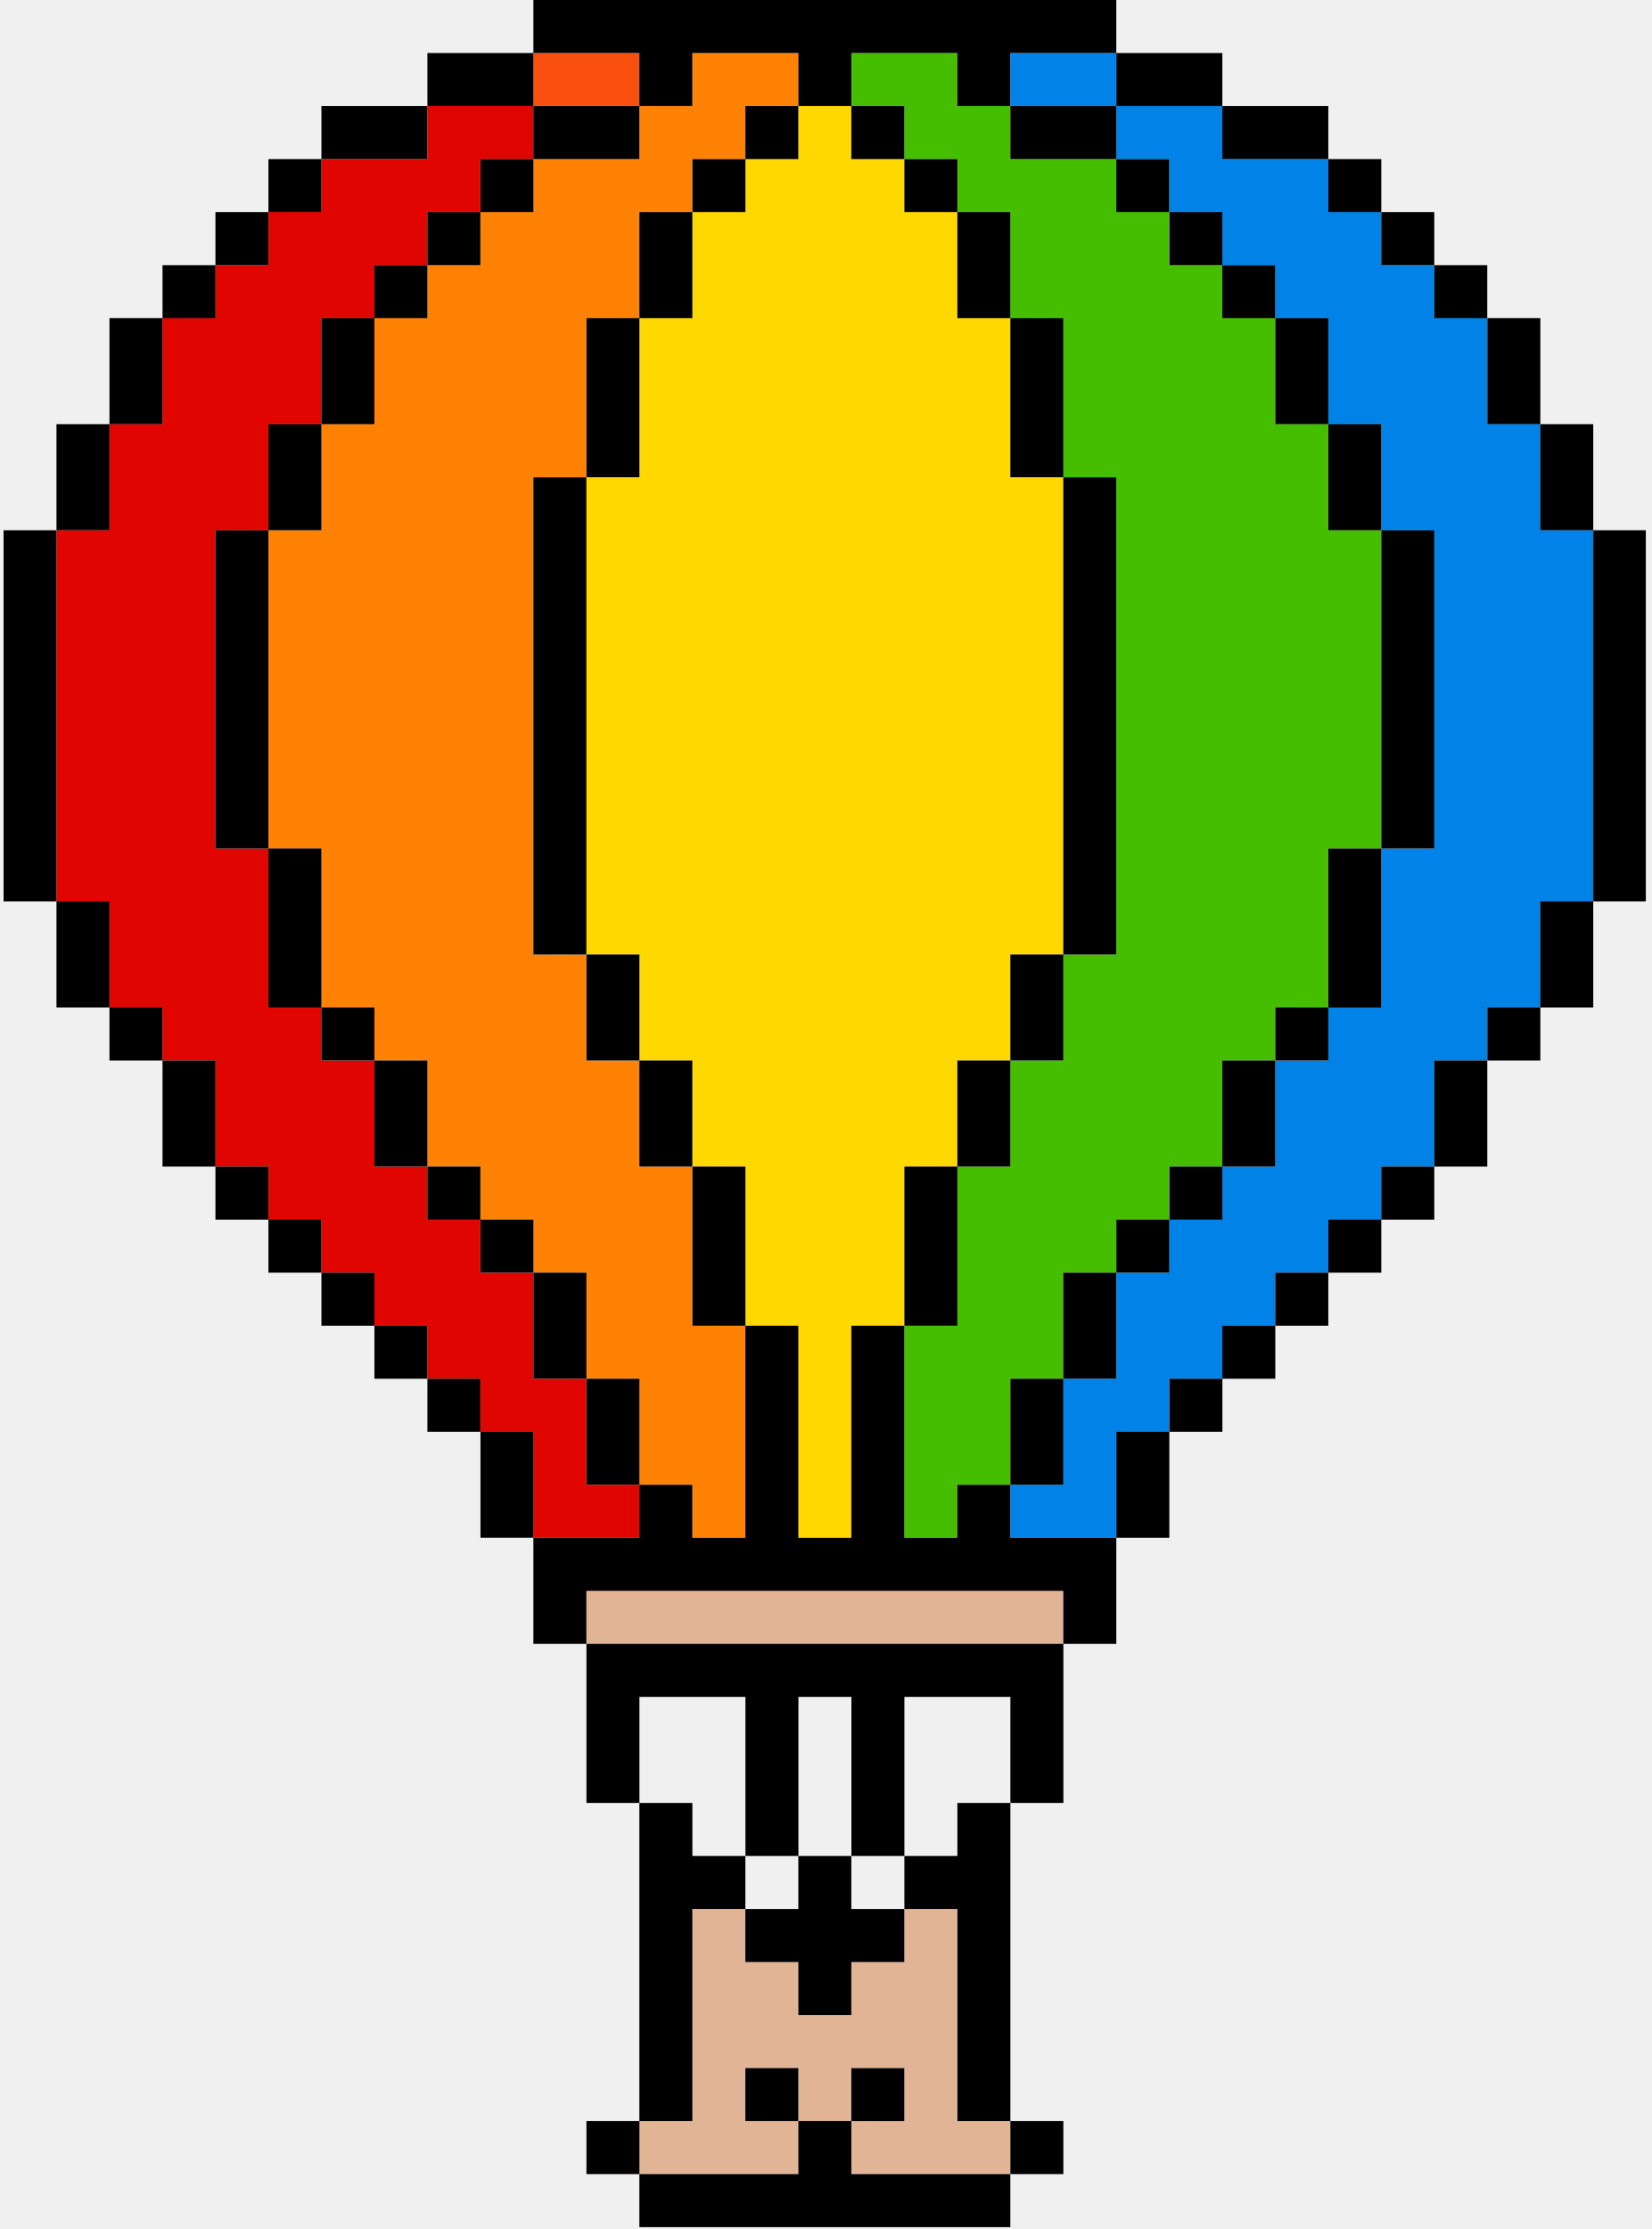
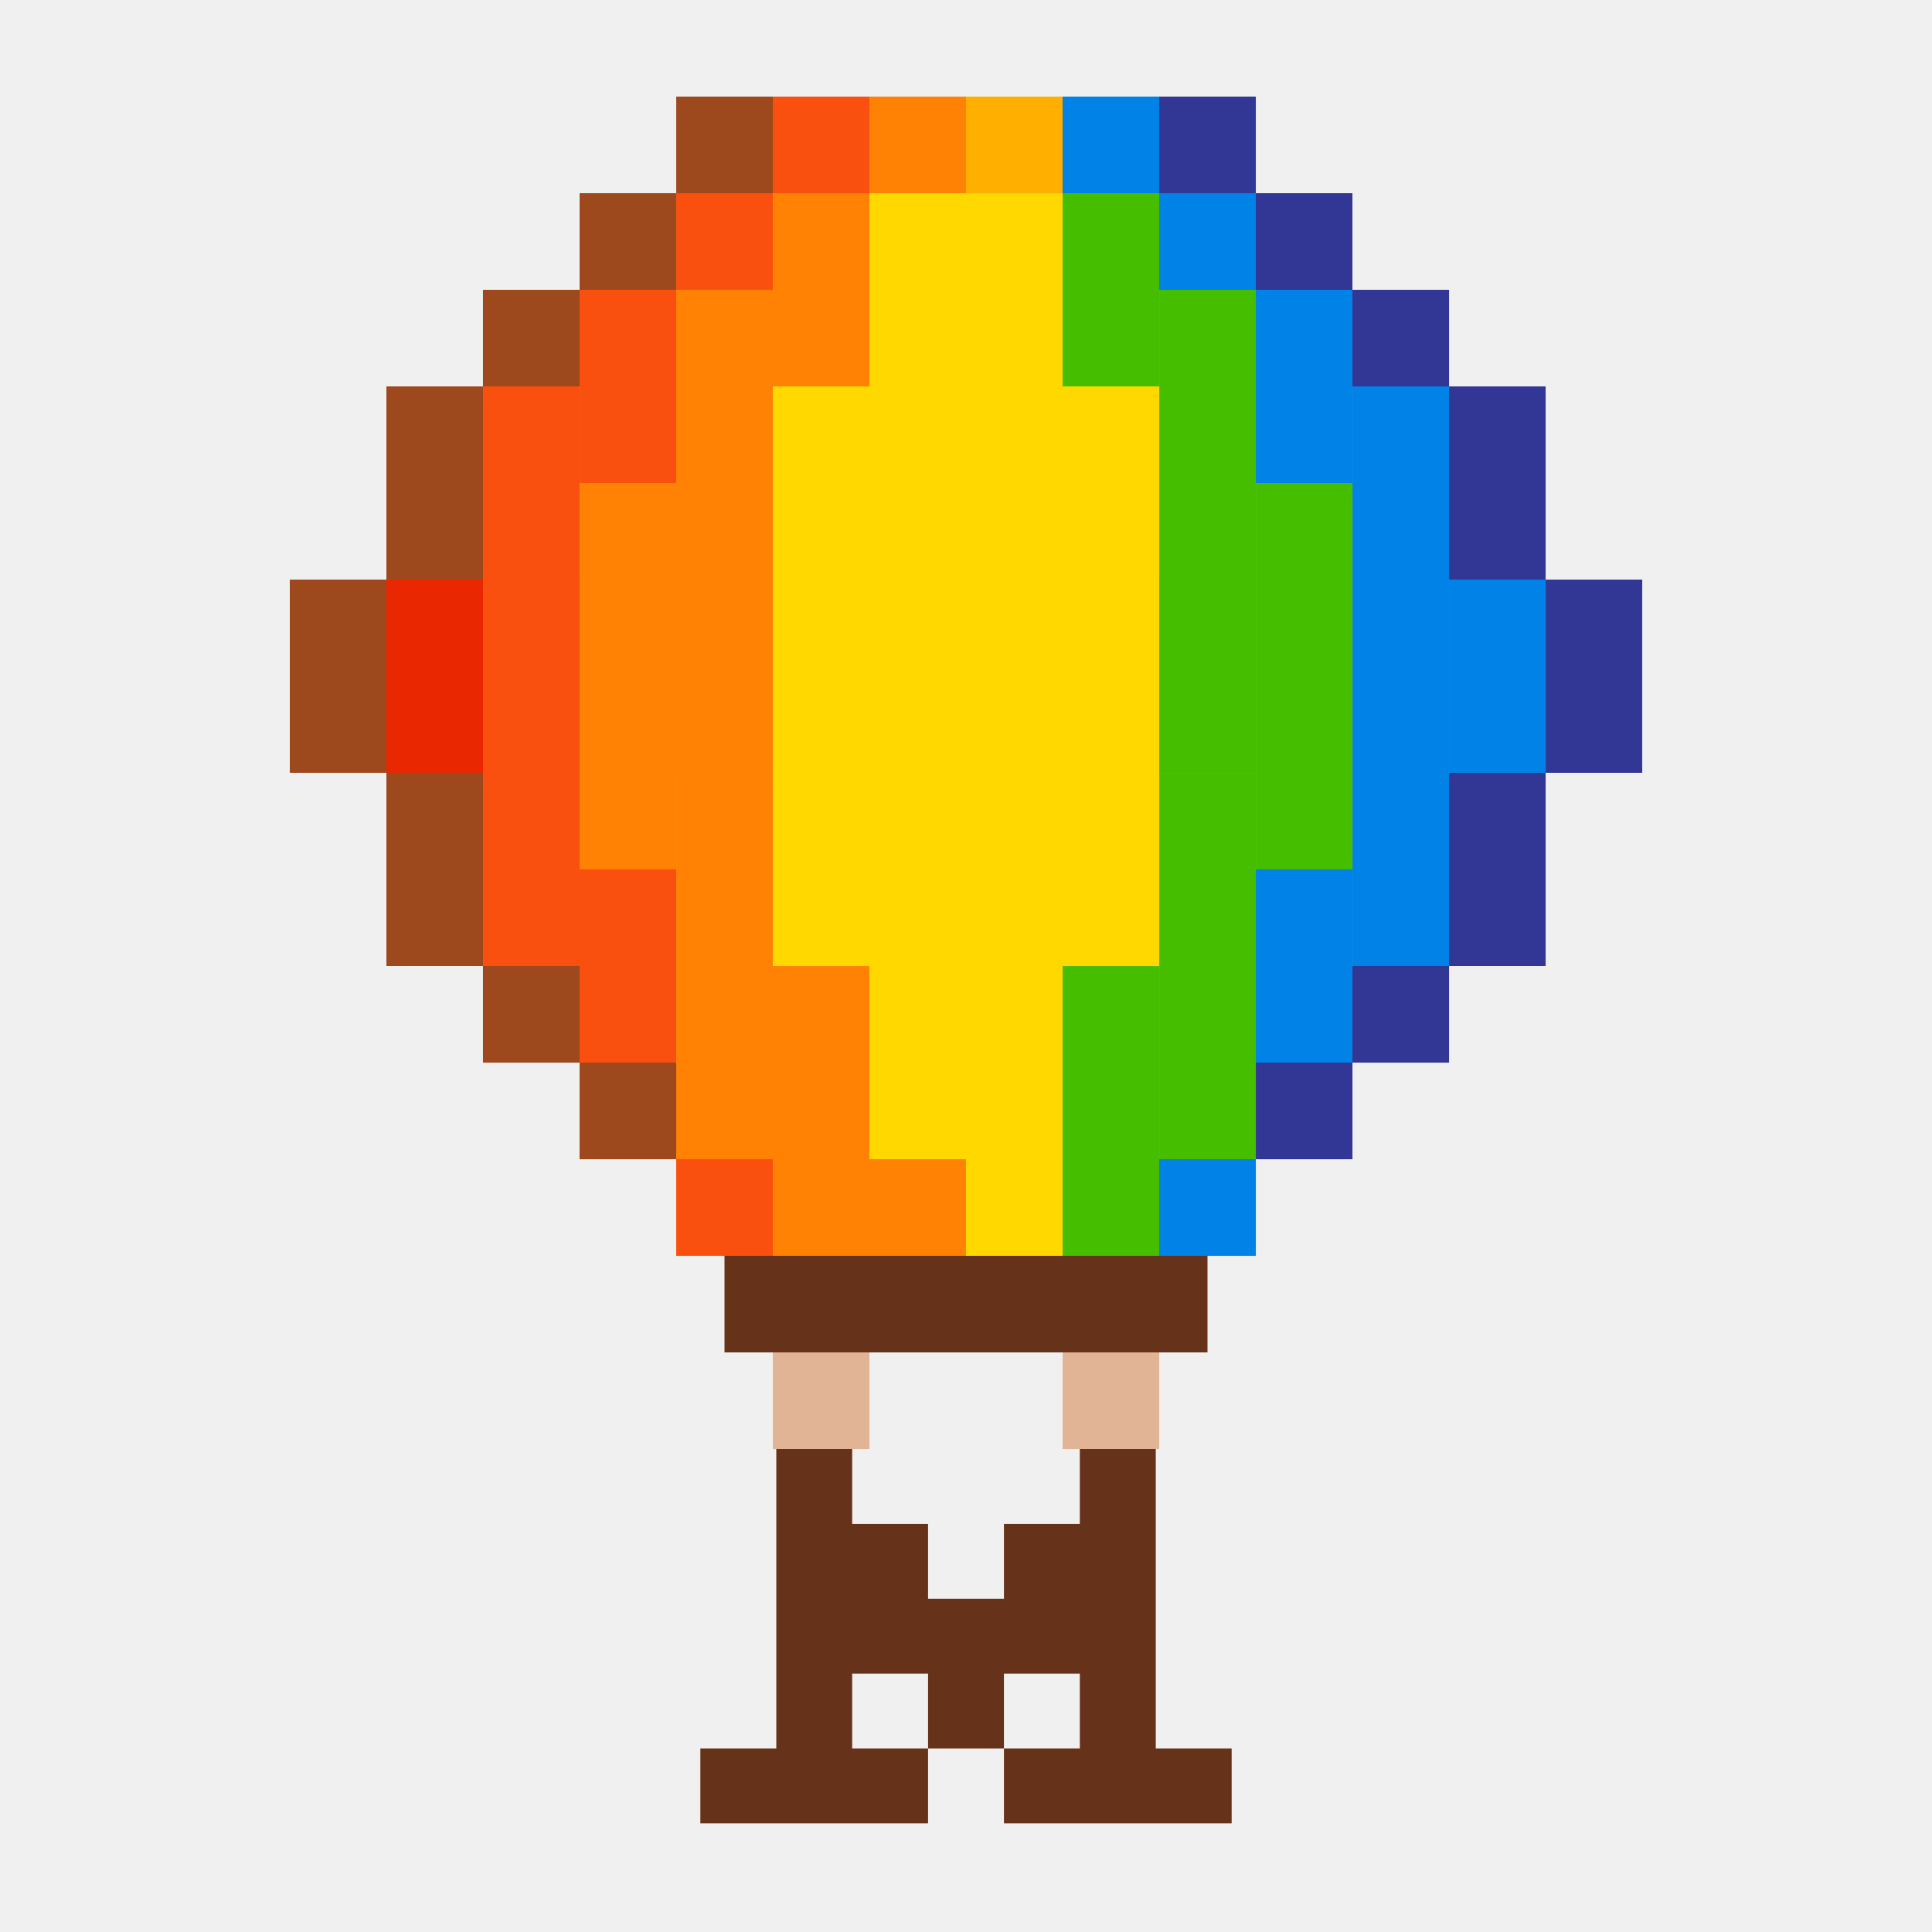
- <svg xmlns="http://www.w3.org/2000/svg" width="186" height="251" viewBox="0 0 186 251" fill="none">
-   <g clip-path="url(#clip0_3_4)">
-     <mask id="mask0_3_4" style="mask-type:luminance" maskUnits="userSpaceOnUse" x="0" y="0" width="186" height="251">
-       <path d="M185.393 0H0.393V250.795H185.393V0Z" fill="white" />
-     </mask>
-     <g mask="url(#mask0_3_4)">
-       <path d="M113.786 53.744V35.829H107.819V23.888H101.849V17.917H95.882V11.944H89.915V17.917H83.948V23.888H77.98V35.829H72.01V53.744H66.043V107.486H72.01V119.428H77.98V131.369H83.948V149.284H89.915V173.17H95.882V149.284H101.849V131.369H107.819V119.428H113.786V107.486H119.753V53.744H113.786Z" fill="#FFD800" />
-       <path d="M83.941 5.972H77.974V11.943H72.004V17.916H60.069V23.887H54.102V29.858H48.135V35.828H42.165V47.773H36.198V59.714H30.23V95.541H36.198V113.456H42.165V119.427H48.135V131.368H54.102V137.341H60.069V143.312H66.037V155.254H72.004V167.198H77.974V173.169H83.941V149.283H77.974V131.368H72.004V119.427H66.037V107.485H60.069V53.743H66.037V35.828H72.004V23.887H77.974V17.916H83.941V11.943H89.908V5.972H83.941Z" fill="#FF8205" />
-       <path d="M149.584 59.714V47.773H143.616V35.828H137.649V29.858H131.679V23.887H125.712V17.916H113.777V11.943H107.81V5.972H95.873V11.943H101.84V17.916H107.81V23.887H113.777V35.828H119.745V53.743H125.712V107.485H119.745V119.427H113.777V131.368H107.81V149.283H101.84V173.169H107.81V167.198H113.777V155.254H119.745V143.312H125.712V137.341H131.679V131.368H137.649V119.427H143.616V113.456H149.584V95.541H155.551V59.714H149.584Z" fill="#46BE00" />
-       <path d="M173.461 59.715V47.774H167.493V35.829H161.526V29.859H155.556V23.888H149.589V17.917H137.655V11.944H125.717V17.917H131.687V23.888H137.655V29.859H143.622V35.829H149.589V47.774H155.556V59.715H161.526V95.542H155.556V113.457H149.589V119.428H143.622V131.369H137.655V137.343H131.687V143.313H125.717V155.255H119.75V167.199H113.783V173.17H125.717V161.228H131.687V155.255H137.655V149.284H143.622V143.313H149.589V137.343H155.556V131.369H161.526V119.428H167.493V113.457H173.461V101.513H179.428V59.715H173.461Z" fill="#0082E6" />
-       <path d="M119.75 5.972H113.783V11.943H125.717V5.972H119.75Z" fill="#0082E6" />
-       <path d="M72.002 5.972H60.068V11.943H72.002V5.972Z" fill="#FA500F" />
-       <path d="M24.265 83.601V59.715H30.232V47.774H36.199V35.829H42.167V29.859H48.137V23.888H54.104V17.917H60.071V11.944H48.137V17.917H36.199V23.888H30.232V29.859H24.265V35.829H18.298V47.774H12.328V59.715H6.361V101.513H12.328V113.457H18.298V119.428H24.265V131.369H30.232V137.343H36.199V143.313H42.167V149.284H48.137V155.255H54.104V161.228H60.071V173.17H72.005V167.199H66.038V155.255H60.071V143.313H54.104V137.343H48.137V131.369H42.167V119.428H36.199V113.457H30.232V95.542H24.265V83.601Z" fill="#E10500" />
-       <path d="M113.786 179.136H66.043V185.107H119.753V179.136H113.786Z" fill="#E1B496" />
-       <path d="M107.812 232.882V214.968H101.842V220.941H95.875V226.912H89.907V220.941H83.94V214.968H77.973V238.853H72.003V244.824H89.907V238.853H83.94V232.882H89.907V238.853H95.875V232.882H101.842V238.853H95.875V244.824H113.779V238.853H107.812V232.882Z" fill="#E1B496" />
-       <path d="M107.819 185.108H66.043V203.023H72.01V191.081H83.948V208.994H89.915V191.081H95.882V208.994H101.849V191.081H113.786V203.023H119.753V185.108H107.819Z" fill="black" />
-       <path d="M60.075 161.22H54.108V173.162H60.075V161.22Z" fill="black" />
-       <path d="M113.778 173.17V167.199H107.811V173.17H101.841V149.284H95.874V173.17H89.907V149.284H83.94V173.17H77.972V167.199H72.002V173.17H60.068V185.111H66.035V179.14H119.746V185.111H125.713V173.17H113.778Z" fill="black" />
-       <path d="M125.718 167.194V173.165H131.685V161.22H125.718V167.194Z" fill="black" />
-       <path d="M113.783 161.226V167.2H119.75V155.256H113.783V161.226Z" fill="black" />
-       <path d="M119.743 149.283V155.253H125.71V143.312H119.743V149.283Z" fill="black" />
-       <path d="M131.685 137.34H125.718V143.311H131.685V137.34Z" fill="black" />
-       <path d="M137.66 131.368H131.693V137.339H137.66V131.368Z" fill="black" />
-       <path d="M137.653 125.395V131.365H143.62V119.424H137.653V125.395Z" fill="black" />
-       <path d="M149.588 113.452H143.621V119.423H149.588V113.452Z" fill="black" />
-       <path d="M72.01 155.256H66.043V167.197H72.01V155.256Z" fill="black" />
-       <path d="M66.043 143.312H60.076V155.253H66.043V143.312Z" fill="black" />
-       <path d="M60.075 137.34H54.108V143.311H60.075V137.34Z" fill="black" />
-       <path d="M54.1 131.368H48.133V137.339H54.1V131.368Z" fill="black" />
-       <path d="M48.133 119.424H42.166V131.365H48.133V119.424Z" fill="black" />
-       <path d="M42.165 113.452H36.198V119.423H42.165V113.452Z" fill="black" />
-       <path d="M36.198 101.507V95.536H30.23V113.451H36.198V101.507Z" fill="black" />
-       <path d="M30.23 83.598V59.712H24.263V95.539H30.23V83.598Z" fill="black" />
-       <path d="M36.198 53.739V47.768H30.23V59.709H36.198V53.739Z" fill="black" />
-       <path d="M66.043 41.795V53.739H72.01V35.824H66.043V41.795Z" fill="black" />
-       <path d="M113.783 47.768V53.739H119.75V35.824H113.783V47.768Z" fill="black" />
-       <path d="M72.003 29.859V35.829H77.973V23.888H72.003V29.859Z" fill="black" />
-       <path d="M113.783 23.888H107.816V35.829H113.783V23.888Z" fill="black" />
-       <path d="M107.815 17.916H101.848V23.887H107.815V17.916Z" fill="black" />
-       <path d="M101.84 11.944H95.873V17.915H101.84V11.944Z" fill="black" />
-       <path d="M83.945 17.916H77.978V23.887H83.945V17.916Z" fill="black" />
-       <path d="M89.905 11.944H83.938V17.915H89.905V11.944Z" fill="black" />
-       <path d="M125.717 11.944H113.783V17.915H125.717V11.944Z" fill="black" />
-       <path d="M131.678 17.916H125.711V23.886H131.678V17.916Z" fill="black" />
-       <path d="M131.685 11.943H137.655V5.972H125.718V11.943H131.685Z" fill="black" />
-       <path d="M143.62 17.917H149.588V11.944H137.653V17.917H143.62Z" fill="black" />
-       <path d="M155.555 17.916H149.588V23.886H155.555V17.916Z" fill="black" />
-       <path d="M161.523 23.888H155.556V29.859H161.523V23.888Z" fill="black" />
-       <path d="M167.49 29.86H161.523V35.831H167.49V29.86Z" fill="black" />
-       <path d="M173.465 35.824H167.498V47.766H173.465V35.824Z" fill="black" />
-       <path d="M179.425 47.768H173.458V59.709H179.425V47.768Z" fill="black" />
-       <path d="M185.393 59.712H179.426V101.51H185.393V59.712Z" fill="black" />
-       <path d="M72.002 5.971V11.941H77.972V5.971H89.907V11.941H95.874V5.971H107.811V11.941H113.778V5.971H125.713V0H60.068V5.971H72.002Z" fill="black" />
-       <path d="M60.068 5.972H48.133V11.943H60.068V5.972Z" fill="black" />
-       <path d="M48.132 11.944H36.198V17.915H48.132V11.944Z" fill="black" />
-       <path d="M36.198 17.916H30.23V23.887H36.198V17.916Z" fill="black" />
-       <path d="M42.165 41.795V35.824H36.198V47.768H42.165V41.795Z" fill="black" />
-       <path d="M48.133 29.86H42.166V35.831H48.133V29.86Z" fill="black" />
-       <path d="M54.1 23.888H48.133V29.859H54.1V23.888Z" fill="black" />
-       <path d="M60.075 17.916H54.108V23.887H60.075V17.916Z" fill="black" />
-       <path d="M72.002 11.944H60.068V17.915H72.002V11.944Z" fill="black" />
-       <path d="M137.66 155.256H131.693V161.226H137.66V155.256Z" fill="black" />
-       <path d="M143.62 149.284H137.653V155.255H143.62V149.284Z" fill="black" />
-       <path d="M149.588 143.312H143.621V149.283H149.588V143.312Z" fill="black" />
-       <path d="M155.555 137.34H149.588V143.311H155.555V137.34Z" fill="black" />
-       <path d="M161.523 131.368H155.556V137.339H161.523V131.368Z" fill="black" />
-       <path d="M54.1 155.256H48.133V161.226H54.1V155.256Z" fill="black" />
-       <path d="M48.133 149.284H42.166V155.255H48.133V149.284Z" fill="black" />
-       <path d="M42.165 143.312H36.198V149.283H42.165V143.312Z" fill="black" />
-       <path d="M36.198 137.34H30.23V143.311H36.198V137.34Z" fill="black" />
-       <path d="M107.818 208.996H101.848V214.964H107.818V238.851H113.785V203.025H107.818V208.996Z" fill="black" />
-       <path d="M161.523 125.395V131.365H167.493V119.424H161.523V125.395Z" fill="black" />
-       <path d="M173.465 113.452H167.498V119.423H173.465V113.452Z" fill="black" />
-       <path d="M137.66 23.888H131.693V29.859H137.66V23.888Z" fill="black" />
-       <path d="M143.62 29.86H137.653V35.831H143.62V29.86Z" fill="black" />
-       <path d="M149.588 35.824H143.621V47.766H149.588V35.824Z" fill="black" />
-       <path d="M155.555 47.768H149.588V59.709H155.555V47.768Z" fill="black" />
-       <path d="M149.588 101.514V113.459H155.555V95.544H149.588V101.514Z" fill="black" />
-       <path d="M30.23 23.888H24.263V29.859H30.23V23.888Z" fill="black" />
-       <path d="M24.27 29.86H18.303V35.831H24.27V29.86Z" fill="black" />
-       <path d="M18.298 41.795V35.824H12.328V47.768H18.298V41.795Z" fill="black" />
-       <path d="M12.328 53.739V47.768H6.361V59.709H12.328V53.739Z" fill="black" />
-       <path d="M6.36 89.568V59.712H0.393V101.51H6.36V89.568Z" fill="black" />
-       <path d="M155.556 71.653V95.539H161.526V59.712H155.556V71.653Z" fill="black" />
-       <path d="M173.458 107.482V113.452H179.425V101.508H173.458V107.482Z" fill="black" />
-       <path d="M77.97 119.424H72.003V131.365H77.97V119.424Z" fill="black" />
-       <path d="M72.01 107.48H66.043V119.422H72.01V107.48Z" fill="black" />
-       <path d="M107.816 125.395V131.365H113.783V119.424H107.816V125.395Z" fill="black" />
-       <path d="M113.783 113.451V119.422H119.75V107.48H113.783V113.451Z" fill="black" />
-       <path d="M60.068 59.711V107.482H66.035V53.74H60.068V59.711Z" fill="black" />
-       <path d="M119.743 65.681V107.482H125.71V53.74H119.743V65.681Z" fill="black" />
-       <path d="M30.23 131.368H24.263V137.339H30.23V131.368Z" fill="black" />
-       <path d="M24.27 119.424H18.303V131.365H24.27V119.424Z" fill="black" />
-       <path d="M18.295 113.452H12.328V119.423H18.295V113.452Z" fill="black" />
-       <path d="M12.328 101.508H6.361V113.45H12.328V101.508Z" fill="black" />
-       <path d="M83.945 137.342V131.368H77.978V149.283H83.945V137.342Z" fill="black" />
-       <path d="M107.818 143.312V131.368H101.848V149.283H107.818V143.312Z" fill="black" />
-       <path d="M83.938 214.966V220.941H89.905V226.912H95.873V220.941H101.84V214.966H95.873V208.996H89.905V214.966H83.938Z" fill="black" />
-       <path d="M72.01 238.847H66.043V244.818H72.01V238.847Z" fill="black" />
-       <path d="M119.75 238.847H113.783V244.818H119.75V238.847Z" fill="black" />
-       <path d="M77.973 232.88V214.964H83.94V208.996H77.973V203.025H72.003V238.851H77.973V232.88Z" fill="black" />
-       <path d="M101.842 244.818H95.875V238.847H89.907V244.818H72.003V250.793H113.779V244.818H101.842Z" fill="black" />
-       <path d="M89.905 232.877H83.938V238.847H89.905V232.877Z" fill="black" />
-       <path d="M101.84 232.884H95.873V238.855H101.84V232.884Z" fill="black" />
-     </g>
-   </g>
-   <defs>
-     <clipPath id="clip0_3_4">
-       <rect width="185" height="251" fill="white" transform="translate(0.393066)" />
-     </clipPath>
-   </defs>
+ <svg xmlns="http://www.w3.org/2000/svg" width="160" height="160" viewBox="0 0 160 160" fill="none">
+   <path d="M64.002 8H56.002V16H64.002V8Z" fill="#9E481E" />
+   <path d="M72.003 8H64V16.003H72.003V8Z" fill="#FA500F" />
+   <path d="M80.003 8H72V16.003H80.003V8Z" fill="#FFD800" />
+   <path d="M80.003 8H72V16.003H80.003V8Z" fill="#FF8205" />
+   <path d="M88.003 8H80V16.003H88.003V8Z" fill="#46BE00" />
+   <path d="M88.003 8H80V16.003H88.003V8Z" fill="#FFAF00" />
+   <path d="M96.003 8H88V16.003H96.003V8Z" fill="#0082E6" />
+   <path d="M104.002 8H96.002V16H104.002V8Z" fill="#323796" />
+   <path d="M56.003 16H48V24.003H56.003V16Z" fill="#9E481E" />
+   <path d="M64.002 16H56.002V24H64.002V16Z" fill="#FA500F" />
+   <path d="M88.003 16H72.003V96H88.003V16Z" fill="#FFD800" />
+   <path d="M104.003 16H96V24.003H104.003V16Z" fill="#0082E6" />
+   <path d="M104 16H112.003V24.003H104V16Z" fill="#323796" />
+   <path d="M48.002 24H39.998V32.003H48.002V24Z" fill="#9E481E" />
+   <path d="M56.002 24H48.002V40H56.002V24Z" fill="#FA500F" />
+   <path d="M64 24H56V48H64V24Z" fill="#FF8205" />
+   <path d="M72 24H64V88H72V24Z" fill="#FFD800" />
+   <path d="M96 24H88V88H96V24Z" fill="#FFD800" />
+   <path d="M96.003 24H104.003V48H96.003V24Z" fill="#46BE00" />
+   <path d="M104.002 24H112.002V40H104.002V24Z" fill="#0082E6" />
+   <path d="M112.002 24H120.005V32.003H112.002V24Z" fill="#323796" />
+   <path d="M40 32H32V48H40V32Z" fill="#9E481E" />
+   <path d="M48 32H40V80H48V32Z" fill="#FA500F" />
+   <path d="M112.003 32H120.003V80H112.003V32Z" fill="#0082E6" />
+   <path d="M120.003 32H128.003V48H120.003V32Z" fill="#323796" />
+   <path d="M56.002 40H48.002V48H56.002V40Z" fill="#FF8205" />
+   <path d="M104.003 40H112.003V72H104.003V40Z" fill="#46BE00" />
+   <path d="M32 48H24V64H32V48Z" fill="#9E481E" />
+   <path d="M40 48H32V64H40V48Z" fill="#E92700" />
+   <path d="M56 48H48V72H56V48Z" fill="#FF8205" />
+   <path d="M64 48H56V64H64V48Z" fill="#FF8205" />
+   <path d="M104 48H96V64H104V48Z" fill="#46BE00" />
+   <path d="M120.003 48H128.003V64H120.003V48Z" fill="#0082E6" />
+   <path d="M128.003 48H136.003V64H128.003V48Z" fill="#323796" />
+   <path d="M40 64H32V80H40V64Z" fill="#9E481E" />
+   <path d="M120.003 64H128.003V80H120.003V64Z" fill="#323796" />
+   <path d="M64.002 64.003H56.002V96.003H64.002V64.003Z" fill="#FF8205" />
+   <path d="M96.002 64.003H104.002V96.003H96.002V64.003Z" fill="#46BE00" />
+   <path d="M56 72H48V88H56V72Z" fill="#FA500F" />
+   <path d="M104.003 72H112.003V88H104.003V72Z" fill="#0082E6" />
+   <path d="M48.002 80H39.998V88.003H48.002V80Z" fill="#9E481E" />
+   <path d="M112.002 80H120.005V88.003H112.002V80Z" fill="#323796" />
+   <path d="M72.002 80.003H64.002V96.003H72.002V80.003Z" fill="#FF8205" />
+   <path d="M88.002 80.003H96.002V96.003H88.002V80.003Z" fill="#46BE00" />
+   <path d="M56.002 88H47.998V96.003H56.002V88Z" fill="#9E481E" />
+   <path d="M104.002 88H112.005V96.003H104.002V88Z" fill="#323796" />
+   <path d="M64.003 96H56V104.003H64.003V96Z" fill="#FA500F" />
+   <path d="M72.003 96H64V104.003H72.003V96Z" fill="#FF8205" />
+   <path d="M80.003 96H72V104.003H80.003V96Z" fill="#FFD800" />
+   <path d="M80.003 96H72V104.003H80.003V96Z" fill="#FF8205" />
+   <path d="M88.003 96H80V104.003H88.003V96Z" fill="#46BE00" />
+   <path d="M88.003 96H80V104.003H88.003V96Z" fill="#FFD800" />
+   <path d="M96.003 96H88V104.003H96.003V96Z" fill="#FA500F" />
+   <path d="M96.003 96H88V104.003H96.003V96Z" fill="#46BE00" />
+   <path d="M104.003 96H96V104.003H104.003V96Z" fill="#0082E6" />
+   <path d="M100 104H60V112H100V104Z" fill="#66331A" />
+   <path d="M72.003 112H64V120.003H72.003V112Z" fill="#E1B496" />
+   <path d="M96.003 112H88V120.003H96.003V112Z" fill="#E1B496" />
+   <path d="M95.716 144.801L95.716 120L89.426 120L89.426 126.204L83.142 126.204L83.142 132.403L76.858 132.403L76.858 126.204L70.574 126.204L70.574 120L64.29 120L64.29 144.801L58 144.801L58 151L76.858 151L76.858 144.801L70.574 144.801L70.574 138.602L76.858 138.602L76.858 144.801L83.142 144.801L83.142 138.602L89.426 138.602L89.426 144.801L83.142 144.801L83.142 151L102 151L102 144.801L95.716 144.801Z" fill="#66331A" />
+   <path d="M72.002 16H64.002V32H72.002V16Z" fill="#FF8205" />
+   <path d="M88.002 16H96.002V32H88.002V16Z" fill="#46BE00" />
</svg>
